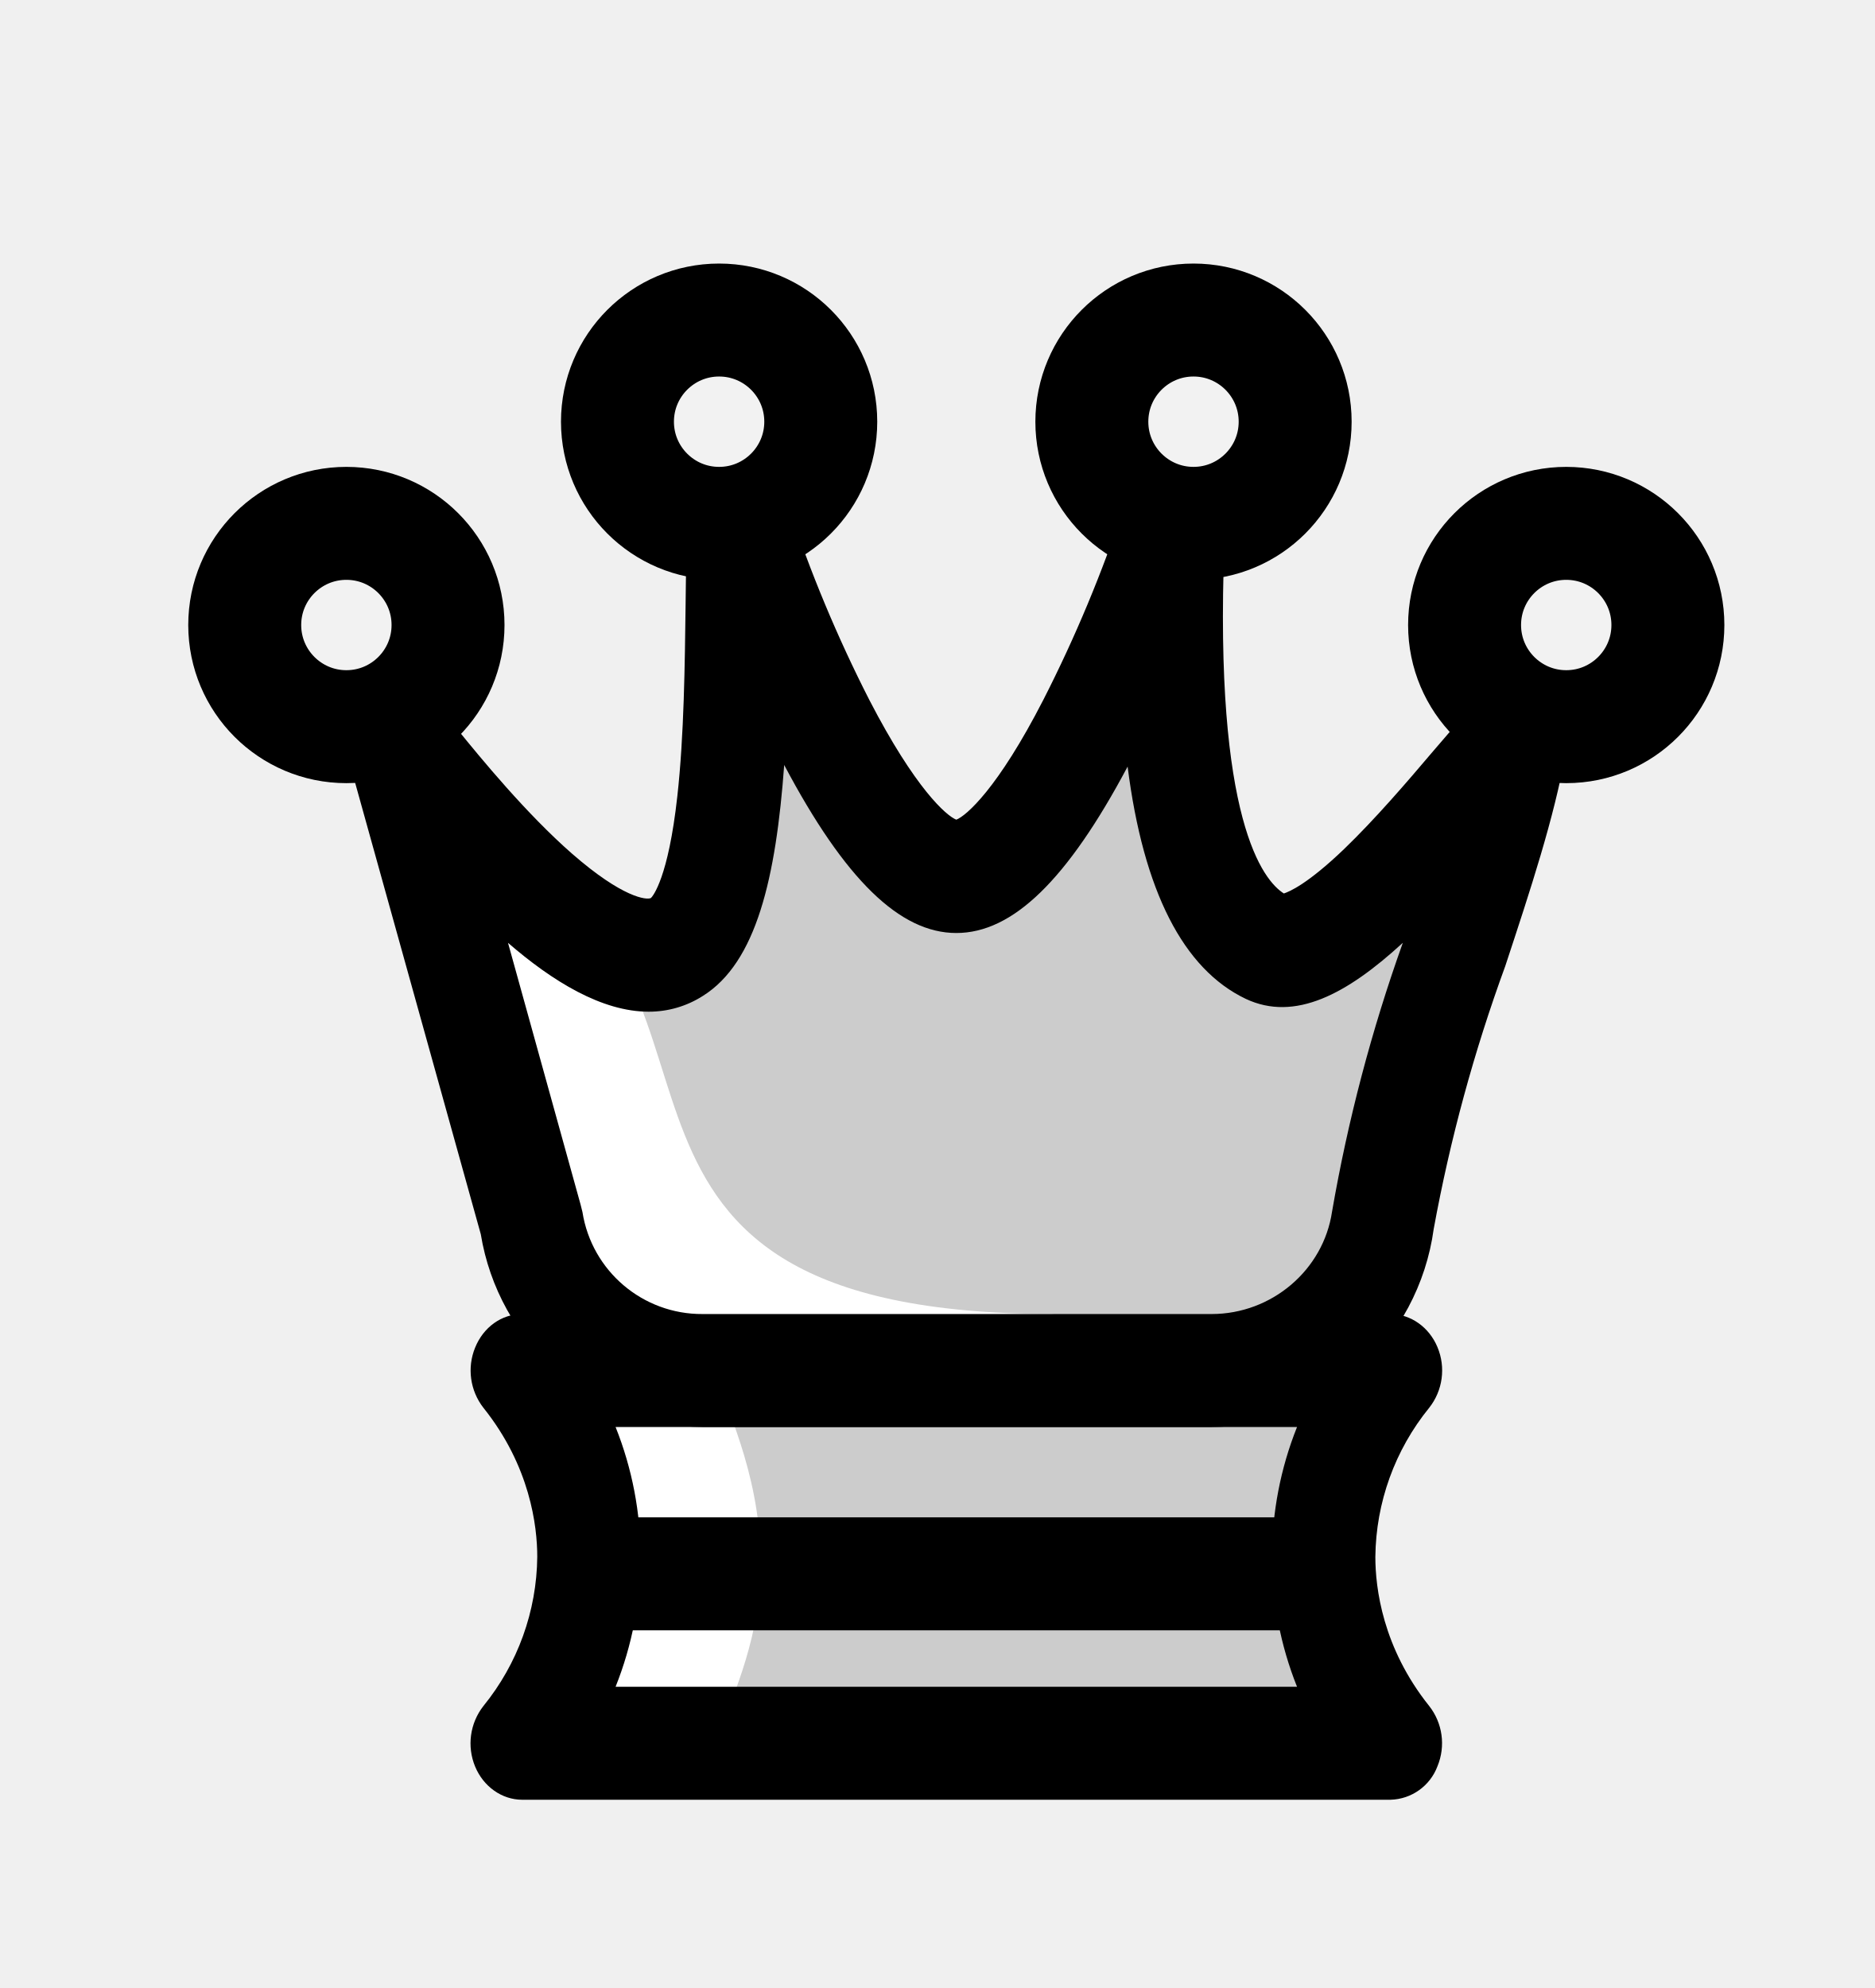
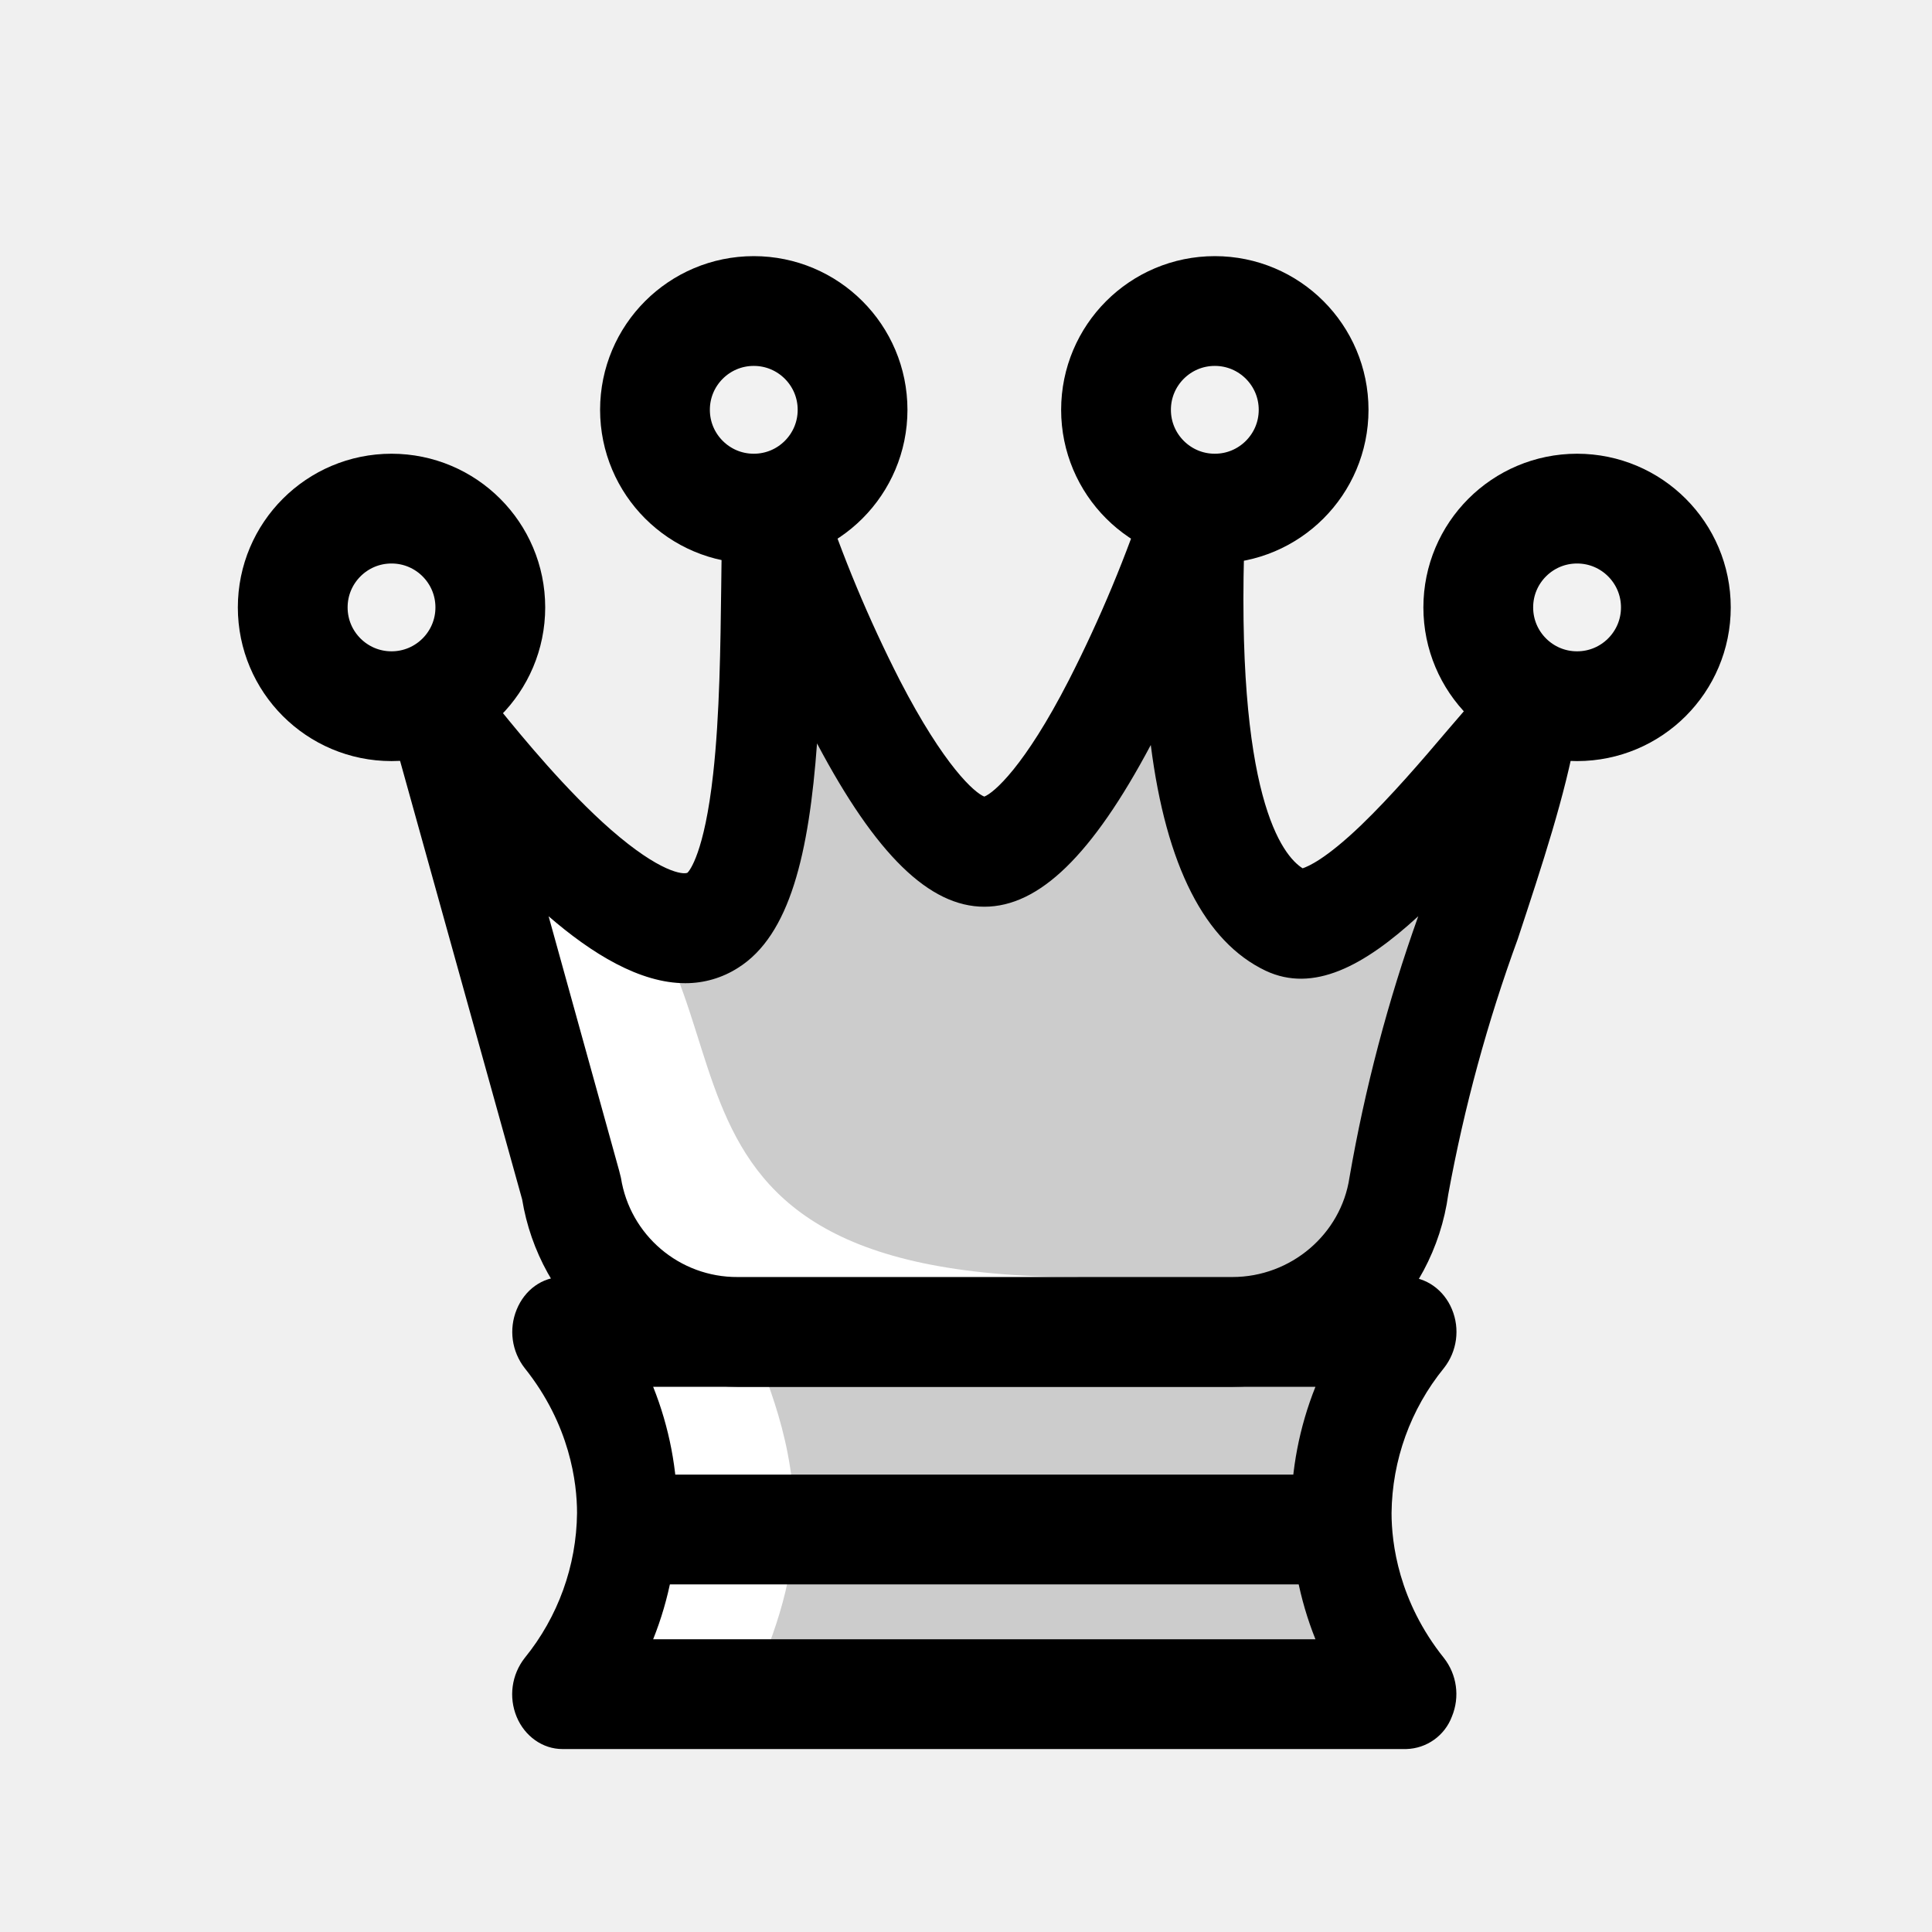
- <svg xmlns="http://www.w3.org/2000/svg" viewBox="-50 -90 498 528">
+ <svg xmlns="http://www.w3.org/2000/svg" width="100" height="100" viewBox="-50 -90 498 528">
  <path fill="#ccc" d="M319.3 373H88.7a79.8 79.8 0 0 0 17.7-49.5c0-7-1-28.7-17.7-49.5h230.6a79.8 79.8 0 0 0-17.7 49.5c0 7 1 28.7 17.7 49.5" />
  <path fill="#fff" d="M140 373c3.6-10.3 11.4-25.8 12-45 .7-23.8-8.1-41.7-12-53-10.7 0-27.3-1-38-1l15.6 54L93 373Zm0 0" />
  <path d="M113.5 358h181a92.9 92.9 0 0 1 0-69h-181a92.9 92.9 0 0 1 0 69m205.8 30H88.7c-5.4 0-10.3-3.5-12.5-8.8a16.1 16.1 0 0 1 2.2-16.1 63.8 63.8 0 0 0 14.3-39.6c0-8.2-1.9-24.1-14.3-39.6a16.1 16.1 0 0 1-2.2-16c2.2-5.4 7-8.9 12.5-8.9h230.6c5.4 0 10.3 3.5 12.5 8.8a16 16 0 0 1-2.2 16.1 63.8 63.8 0 0 0-14.3 39.6c0 8.2 1.9 24.1 14.3 39.6a16 16 0 0 1 2.2 16 13.7 13.7 0 0 1-12.5 8.9" />
  <path fill="#ccc" d="m91.1 234.3-35.4-127c3.3 2 50.5 69 74.2 54.2 18.8-11.8 14.9-84.2 16.4-112.5 8.3 26.2 36.1 93.8 57.7 93.8s49.4-67.6 57.7-93.8c.5 3.2-7.9 97.2 24.7 112.5 18.6 8.8 59.9-51.5 65.9-54.2-6.2 35.2-28.8 83.8-35 126.8a46.2 46.2 0 0 1-45.5 39.9H136.6A46.1 46.1 0 0 1 91 234.3" />
  <path fill="#fff" d="M86.8 139C153 172 93 259 230 259l-100 15a148.2 148.2 0 0 1-43.2-72c-6.6-27-3.2-49.7 0-63" />
  <path d="M203.7 127.8Zm.6 0Zm-81.4 20.8Zm-38 11.7 19.3 69.6.5 2a32.1 32.1 0 0 0 31.9 27.1h135.2c16 0 29.7-11.7 32-27.2a429.6 429.6 0 0 1 18.8-71.4c-14.9 13.7-28.7 21-41.7 14.9-16.6-7.9-27.2-28.6-31.4-61.7-16 30.1-30.5 44.2-45.5 44.2s-29.6-14.2-45.7-44.6v-.2c-2.2 30.2-7.4 52.6-21.6 61.5a26.6 26.6 0 0 1-14.4 4.2c-12.4 0-25.5-8-37.5-18.4m187 128.7H136.6A58.7 58.7 0 0 1 98 274.4a62 62 0 0 1-20.3-36.6L42.6 111.7c-1.6-5.8.1-12.2 4.5-16a12.8 12.8 0 0 1 15.2-1.5 36 36 0 0 1 9.1 9.4c6.4 7.9 18.4 22.5 30.5 33.1 13.5 11.8 19.9 12.4 21 11.8.5-.5 4.6-5.3 7-27 1.8-16.1 2-35.4 2.2-50.9.1-8.8.2-16.4.5-22.5.4-7.1 5.4-13 11.9-14s12.7 3.2 14.8 10a365 365 0 0 0 21.6 51.8c12.2 23.6 20.5 30.8 23.1 31.8 2.6-1 11-8.2 23.1-31.8a365.3 365.3 0 0 0 21.6-51.8c2-6.5 7.8-10.6 14-10 6.3.5 11.4 5.6 12.5 12.3.3 2 .2 3.4 0 8.2-2.8 73.4 10.4 89.3 15.8 92.7 1.5-.5 6.3-2.5 16-11.8 8.3-8 16.7-17.8 23.4-25.7 9-10.5 12.2-14.4 16.7-16.4 4.7-2 10-1.1 13.9 2.3a16 16 0 0 1 4.8 14.5c-3 17-9.3 36.1-16 56.4a426.2 426.2 0 0 0-19 69.8 62 62 0 0 1-20.3 38 58.7 58.7 0 0 1-38.7 14.6" />
  <path fill="#f2f2f2" d="M168 22a27 27 0 1 1-54 0 27 27 0 0 1 54 0" />
  <path fill="none" stroke="#000" stroke-linejoin="round" stroke-miterlimit="10" stroke-width="30" d="M168 22a27 27 0 1 1-54 0 27 27 0 0 1 54 0Zm0 0" />
  <path fill="#f2f2f2" d="M294 22a27 27 0 1 1-54 0 27 27 0 0 1 54 0" />
  <path fill="none" stroke="#000" stroke-linejoin="round" stroke-miterlimit="10" stroke-width="30" d="M294 22a27 27 0 1 1-54 0 27 27 0 0 1 54 0Zm0 0" />
  <path fill="#f2f2f2" d="M393 76a27 27 0 1 1-54 0 27 27 0 0 1 54 0" />
  <path fill="none" stroke="#000" stroke-linejoin="round" stroke-miterlimit="10" stroke-width="30" d="M393 76a27 27 0 1 1-54 0 27 27 0 0 1 54 0Zm0 0" />
  <path fill="#f2f2f2" d="M69 76a27 27 0 1 1-54 0 27 27 0 0 1 54 0" />
  <path fill="none" stroke="#000" stroke-linejoin="round" stroke-miterlimit="10" stroke-width="30" d="M69 76a27 27 0 1 1-54 0 27 27 0 0 1 54 0Zm36.2 252h197.6" />
</svg>
